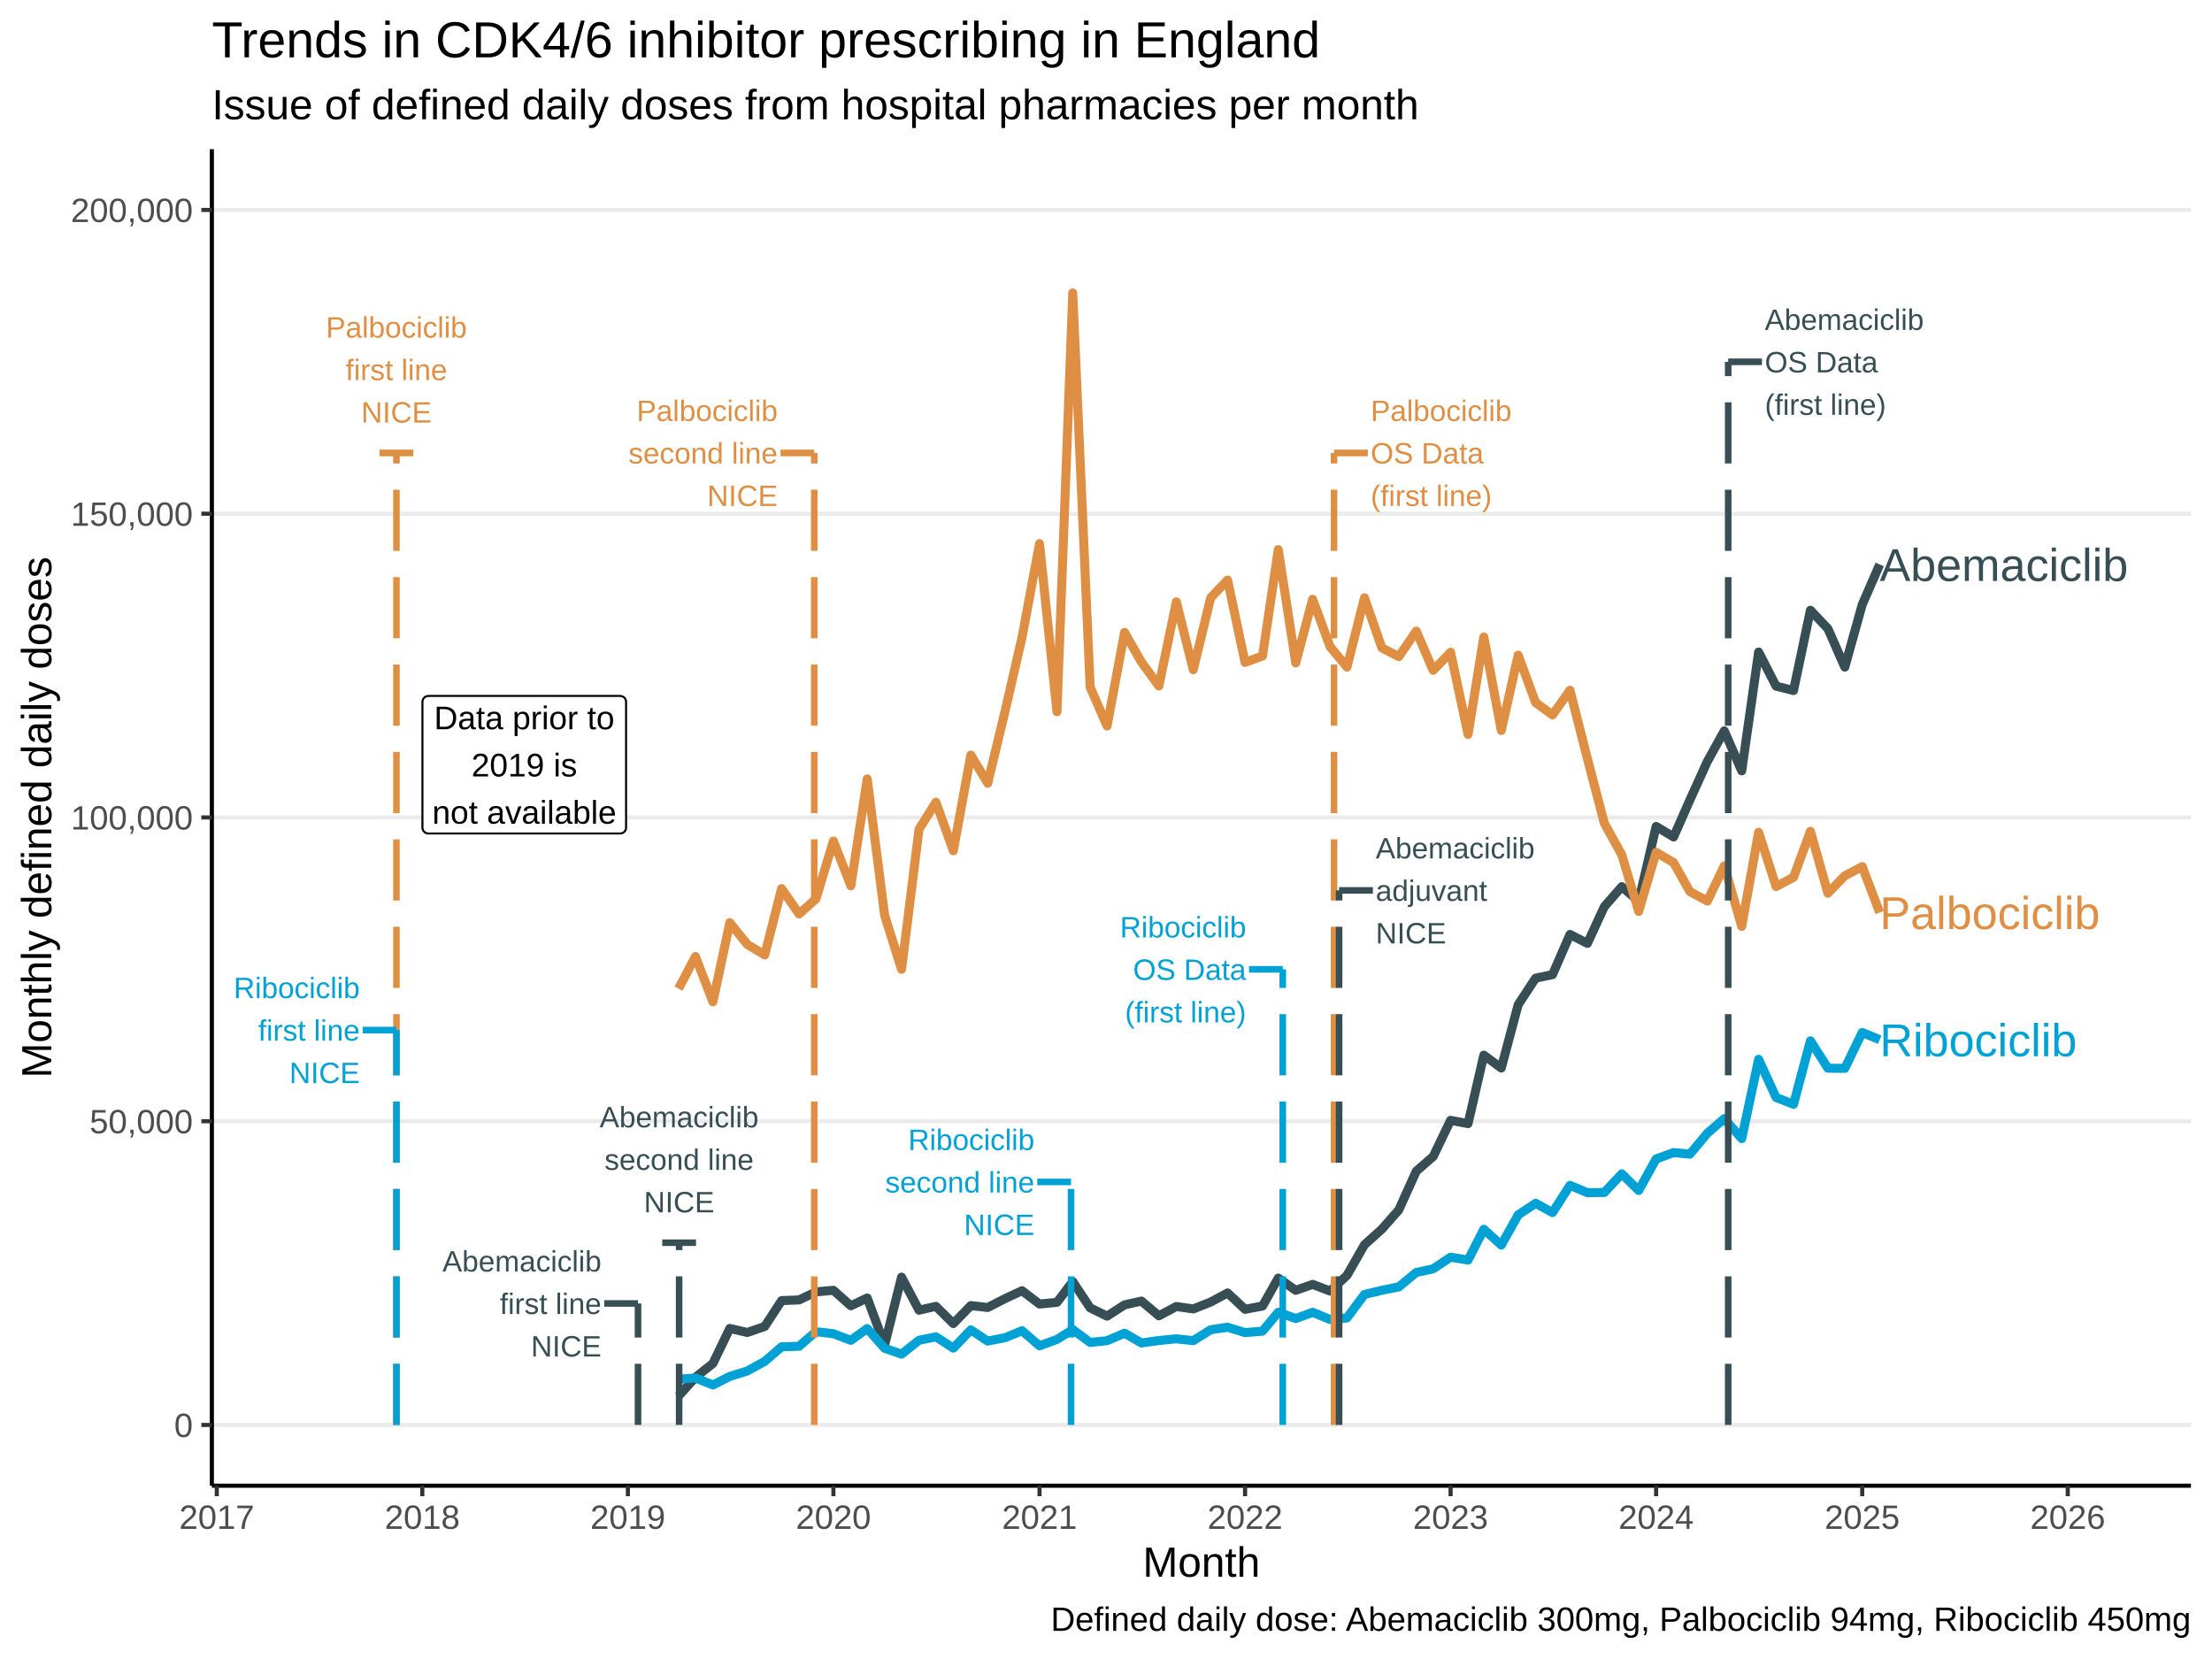
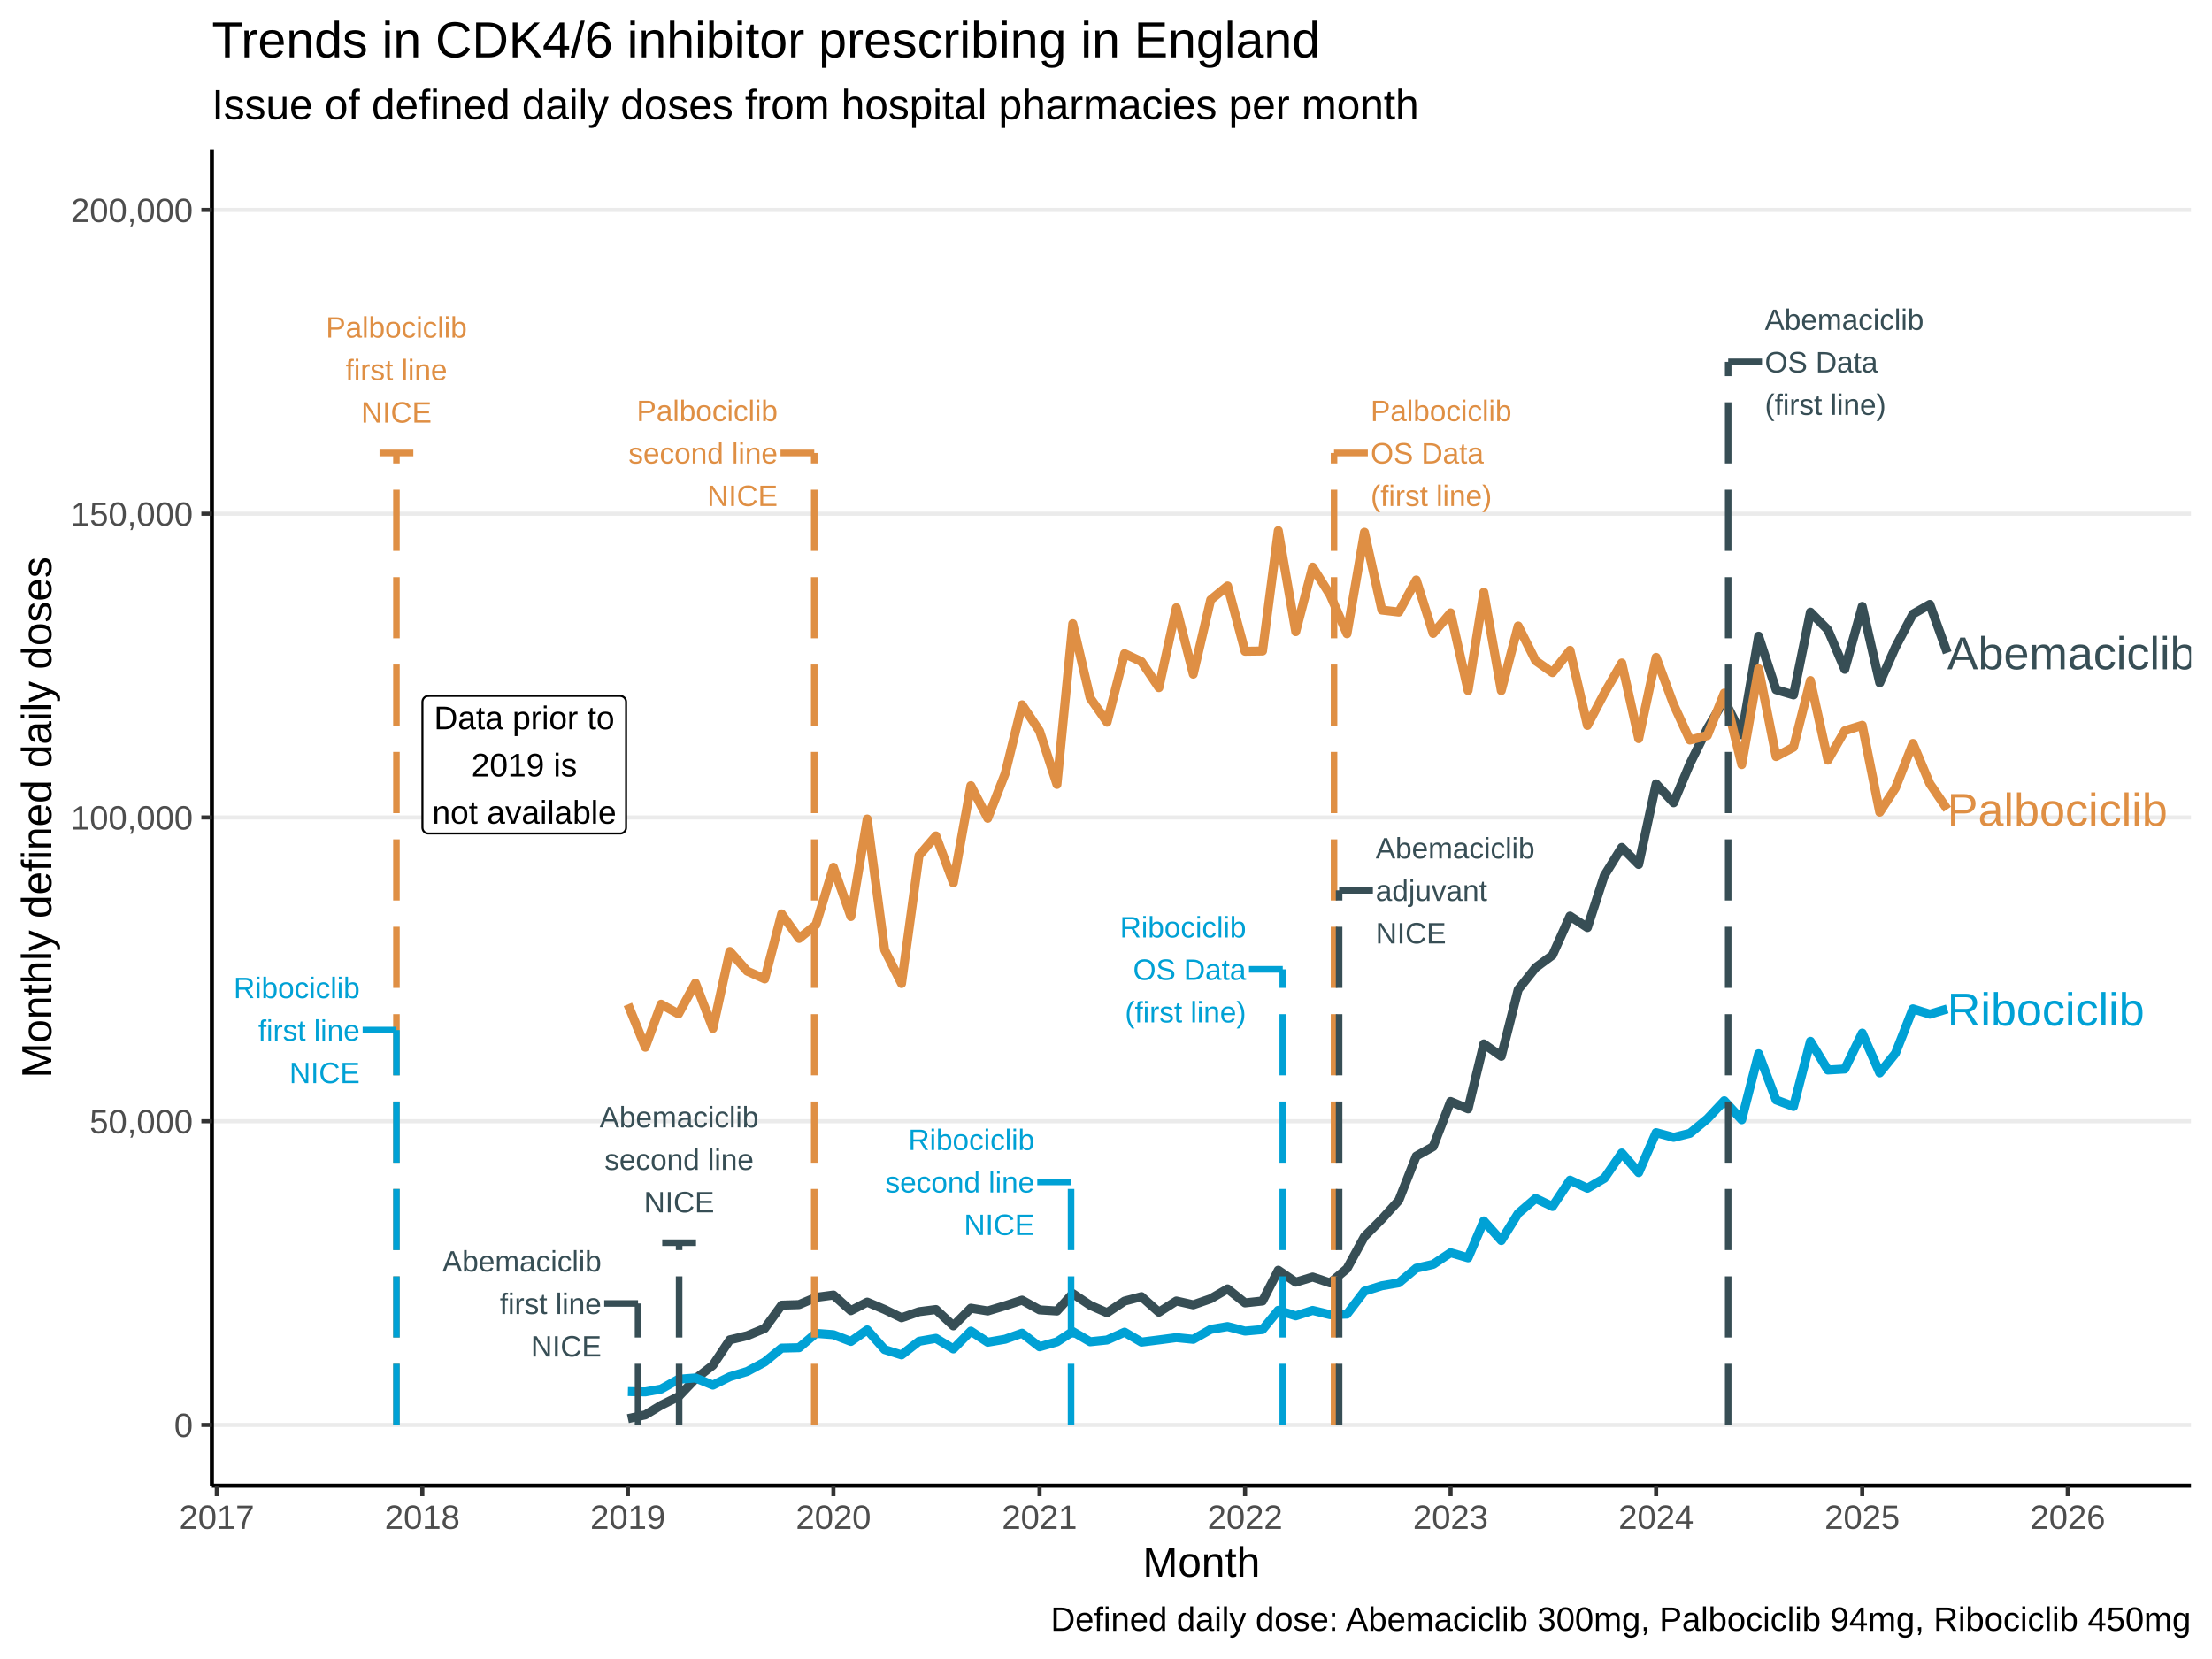
<svg xmlns="http://www.w3.org/2000/svg" class="svglite" width="576.00pt" height="432.00pt" viewBox="0 0 576.00 432.00">
  <defs>
    <style type="text/css">
    .svglite line, .svglite polyline, .svglite polygon, .svglite path, .svglite rect, .svglite circle {
      fill: none;
      stroke: #000000;
      stroke-linecap: round;
      stroke-linejoin: round;
      stroke-miterlimit: 10.00;
    }
    .svglite text {
      white-space: pre;
    }
  </style>
  </defs>
  <rect width="100%" height="100%" style="stroke: none; fill: #FFFFFF;" />
  <defs>
    <clipPath id="cpMC4wMHw1NzYuMDB8MC4wMHw0MzIuMDA=">
      <rect x="0.00" y="0.00" width="576.00" height="432.00" />
    </clipPath>
  </defs>
  <g clip-path="url(#cpMC4wMHw1NzYuMDB8MC4wMHw0MzIuMDA=)">
    <rect x="0.00" y="0" width="576.00" height="432.00" style="stroke-width: 1.07; stroke: #FFFFFF; fill: #FFFFFF;" />
  </g>
  <defs>
    <clipPath id="cpNTUuMTd8NTcwLjUyfDM4Ljg1fDM4Ni44Nw==">
      <rect x="55.17" y="38.85" width="515.35" height="348.02" />
    </clipPath>
  </defs>
  <g clip-path="url(#cpNTUuMTd8NTcwLjUyfDM4Ljg1fDM4Ni44Nw==)">
    <rect x="55.17" y="38.85" width="515.35" height="348.02" style="stroke-width: 1.07; stroke: none; fill: #FFFFFF;" />
    <polyline points="55.17,371.05 570.52,371.05 " style="stroke-width: 1.07; stroke: #EBEBEB; stroke-linecap: butt;" />
    <polyline points="55.17,291.96 570.52,291.96 " style="stroke-width: 1.07; stroke: #EBEBEB; stroke-linecap: butt;" />
    <polyline points="55.17,212.86 570.52,212.86 " style="stroke-width: 1.07; stroke: #EBEBEB; stroke-linecap: butt;" />
    <polyline points="55.17,133.77 570.52,133.77 " style="stroke-width: 1.07; stroke: #EBEBEB; stroke-linecap: butt;" />
    <polyline points="55.17,54.67 570.52,54.67 " style="stroke-width: 1.07; stroke: #EBEBEB; stroke-linecap: butt;" />
-     <polyline points="176.69,363.54 181.09,358.65 185.64,355.04 190.04,345.92 194.58,346.98 199.13,345.41 203.53,338.67 208.07,338.50 212.47,336.40 217.02,335.99 221.56,340.02 225.82,337.99 230.36,350.22 234.76,332.57 239.31,341.17 243.71,340.17 248.25,344.65 252.80,339.97 257.20,340.47 261.74,338.14 266.14,336.10 270.69,339.57 275.23,339.13 279.34,333.73 283.88,340.57 288.28,342.72 292.83,339.78 297.23,338.80 301.77,342.63 306.32,340.21 310.72,340.84 315.26,339.05 319.66,336.68 324.21,340.94 328.76,340.08 332.86,332.81 337.41,336.00 341.81,334.45 346.35,336.19 350.75,332.11 355.30,324.14 359.84,320.05 364.24,315.07 368.79,304.98 373.19,301.16 377.73,291.73 382.28,292.58 386.38,274.76 390.93,278.11 395.33,261.62 399.87,254.71 404.27,253.79 408.82,243.33 413.36,245.65 417.76,236.09 422.31,230.89 426.71,234.68 431.25,215.20 435.80,217.94 440.05,208.30 444.60,198.25 449.00,190.32 453.54,200.73 457.94,169.79 462.49,178.67 467.03,179.81 471.43,158.91 475.98,163.71 480.38,173.71 484.92,157.44 489.47,146.98 " style="stroke-width: 2.35; stroke: #374E55; stroke-linecap: butt;" />
-     <polyline points="176.69,257.44 181.09,249.08 185.64,260.87 190.04,240.26 194.58,245.92 199.13,248.66 203.53,231.39 208.07,238.00 212.47,234.08 217.02,219.01 221.56,230.66 225.82,202.83 230.36,238.38 234.76,252.40 239.31,215.94 243.71,208.90 248.25,221.54 252.80,196.61 257.20,203.94 261.74,185.06 266.14,165.96 270.69,141.57 275.23,185.32 279.34,76.29 283.88,178.96 288.28,189.05 292.83,164.68 297.23,172.42 301.77,178.61 306.32,156.72 310.72,174.39 315.26,155.67 319.66,151.05 324.21,172.49 328.76,170.81 332.86,143.13 337.41,172.62 341.81,156.05 346.35,168.39 350.75,173.71 355.30,155.67 359.84,168.70 364.24,170.98 368.79,164.35 373.19,174.56 377.73,169.86 382.28,191.23 386.38,165.87 390.93,190.21 395.33,170.61 399.87,182.96 404.27,186.17 408.82,179.75 413.36,197.56 417.76,214.37 422.31,222.60 426.71,237.33 431.25,221.94 435.80,224.62 440.05,232.17 444.60,234.64 449.00,225.45 453.54,241.24 457.94,216.71 462.49,230.85 467.03,228.45 471.43,216.47 475.98,232.59 480.38,228.05 484.92,225.67 489.47,237.62 " style="stroke-width: 2.35; stroke: #DF8F44; stroke-linecap: butt;" />
-     <polyline points="176.69,359.15 181.09,358.82 185.64,360.64 190.04,358.41 194.58,357.01 199.13,354.50 203.53,350.71 208.07,350.56 212.47,346.77 217.02,347.30 221.56,349.02 225.82,345.96 230.36,351.09 234.76,352.61 239.31,349.00 243.71,348.11 248.25,351.04 252.80,346.30 257.20,349.22 261.74,348.33 266.14,346.52 270.69,350.45 275.23,348.78 279.34,346.23 283.88,349.57 288.28,349.11 292.83,347.16 297.23,349.71 301.77,349.07 306.32,348.62 310.72,349.10 315.26,346.26 319.66,345.61 324.21,347.01 328.76,346.63 332.86,341.71 337.41,343.35 341.81,341.72 346.35,343.59 350.75,343.18 355.30,337.08 359.84,335.99 364.24,335.10 368.79,331.35 373.19,330.39 377.73,327.37 382.28,328.12 386.38,320.11 390.93,324.21 395.33,316.36 399.87,313.34 404.27,315.75 408.82,308.66 413.36,310.57 417.76,310.52 422.31,305.67 426.71,310.00 431.25,301.79 435.80,300.13 440.05,300.54 444.60,295.08 449.00,291.29 453.54,296.48 457.94,275.85 462.49,285.78 467.03,287.55 471.43,271.03 475.98,278.16 480.38,278.20 484.92,268.86 489.47,270.74 " style="stroke-width: 2.35; stroke: #00A1D5; stroke-linecap: butt;" />
+     <polyline points="163.50,369.41 168.04,368.43 172.15,365.93 176.69,363.68 181.09,359.04 185.64,355.50 190.04,348.89 194.58,347.81 199.13,345.91 203.53,339.86 208.07,339.71 212.47,337.84 217.02,337.23 221.56,341.29 225.82,339.07 230.36,340.99 234.76,343.14 239.31,341.56 243.71,341.00 248.25,345.24 252.80,340.65 257.20,341.37 261.74,340.00 266.14,338.56 270.69,341.09 275.23,341.38 279.34,336.85 283.88,339.89 288.28,341.83 292.83,338.80 297.23,337.65 301.77,341.69 306.32,338.78 310.72,339.77 315.26,338.19 319.66,335.63 324.21,339.27 328.76,338.78 332.86,330.77 337.41,333.88 341.81,332.54 346.35,334.07 350.75,330.35 355.30,321.99 359.84,317.45 364.24,312.58 368.79,301.05 373.19,298.59 377.73,286.83 382.28,288.74 386.38,271.83 390.93,275.05 395.33,257.69 399.87,251.98 404.27,248.72 408.82,238.54 413.36,241.53 417.76,228.00 422.31,220.67 426.71,225.10 431.25,204.11 435.80,209.04 440.05,198.88 444.60,189.68 449.00,182.29 453.54,191.33 457.94,165.66 462.49,179.60 467.03,180.95 471.43,159.40 475.98,164.02 480.38,174.29 484.92,157.90 489.47,177.80 493.57,168.53 498.12,159.89 502.52,157.38 507.06,169.97 " style="stroke-width: 2.35; stroke: #374E55; stroke-linecap: butt;" />
+     <polyline points="163.50,261.54 168.04,272.69 172.15,261.49 176.69,264.02 181.09,255.99 185.64,267.80 190.04,247.75 194.58,252.88 199.13,254.91 203.53,237.98 208.07,244.37 212.47,240.82 217.02,225.83 221.56,238.66 225.82,213.27 230.36,247.35 234.76,256.11 239.31,222.78 243.71,217.67 248.25,229.91 252.80,204.59 257.20,213.08 261.74,201.44 266.14,183.53 270.69,190.34 275.23,204.27 279.34,162.41 283.88,181.75 288.28,188.06 292.83,170.21 297.23,172.29 301.77,179.06 306.32,158.25 310.72,175.55 315.26,156.19 319.66,152.58 324.21,169.58 328.76,169.52 332.86,138.18 337.41,164.49 341.81,147.67 346.35,154.90 350.75,165.03 355.30,138.60 359.84,158.86 364.24,159.38 368.79,151.02 373.19,164.94 377.73,159.58 382.28,179.81 386.38,154.21 390.93,179.83 395.33,163.00 399.87,172.05 404.27,175.15 408.82,169.35 413.36,188.90 417.76,180.53 422.31,172.64 426.71,192.34 431.25,171.18 435.80,183.45 440.05,192.70 444.60,191.53 449.00,180.48 453.54,199.10 457.94,174.12 462.49,197.01 467.03,194.57 471.43,177.22 475.98,197.94 480.38,190.29 484.92,188.86 489.47,211.49 493.57,205.19 498.12,193.58 502.52,204.07 507.06,210.73 " style="stroke-width: 2.35; stroke: #DF8F44; stroke-linecap: butt;" />
+     <polyline points="163.50,362.36 168.04,362.45 172.15,361.71 176.69,359.15 181.09,358.82 185.64,360.68 190.04,358.50 194.58,357.12 199.13,354.66 203.53,351.04 208.07,350.93 212.47,347.20 217.02,347.55 221.56,349.30 225.82,346.30 230.36,351.43 234.76,352.81 239.31,349.27 243.71,348.50 248.25,351.25 252.80,346.62 257.20,349.51 261.74,348.73 266.14,347.16 270.69,350.69 275.23,349.41 279.34,346.73 283.88,349.39 288.28,348.93 292.83,346.89 297.23,349.48 301.77,348.91 306.32,348.31 310.72,348.75 315.26,346.17 319.66,345.43 324.21,346.62 328.76,346.21 332.86,341.20 337.41,342.64 341.81,341.23 346.35,342.34 350.75,342.19 355.30,336.22 359.84,334.81 364.24,334.05 368.79,330.24 373.19,329.24 377.73,326.20 382.28,327.54 386.38,317.93 390.93,323.03 395.33,315.96 399.87,312.07 404.27,314.17 408.82,307.31 413.36,309.42 417.76,306.84 422.31,300.24 426.71,305.34 431.25,294.93 435.80,296.17 440.05,295.11 444.60,291.33 449.00,286.64 453.54,291.57 457.94,274.39 462.49,286.43 467.03,288.13 471.43,271.16 475.98,278.63 480.38,278.37 484.92,269.01 489.47,279.38 493.57,274.28 498.12,262.70 502.52,264.09 507.06,262.72 " style="stroke-width: 2.35; stroke: #00A1D5; stroke-linecap: butt;" />
    <polygon points="111.54,217.04 161.49,217.04 161.43,217.04 161.68,217.03 161.92,216.98 162.15,216.89 162.36,216.77 162.56,216.61 162.72,216.43 162.85,216.22 162.95,215.99 163.01,215.75 163.03,215.51 163.03,215.51 163.03,182.76 163.03,182.76 163.01,182.51 162.95,182.27 162.85,182.05 162.72,181.84 162.56,181.65 162.36,181.50 162.15,181.37 161.92,181.29 161.68,181.24 161.49,181.22 111.54,181.22 111.73,181.24 111.48,181.23 111.23,181.26 111.00,181.32 110.77,181.43 110.57,181.57 110.39,181.74 110.24,181.94 110.13,182.16 110.05,182.39 110.01,182.64 110.00,182.76 110.00,215.51 110.01,215.38 110.01,215.63 110.05,215.87 110.13,216.11 110.24,216.33 110.39,216.52 110.57,216.70 110.77,216.84 111.00,216.94 111.23,217.01 111.48,217.04 " style="stroke-width: 0.53; fill: #FFFFFF;" />
    <text x="136.52" y="189.90" text-anchor="middle" style="font-size: 8.54px; font-family: &quot;Arial&quot;;" textLength="46.94px" lengthAdjust="spacingAndGlyphs">Data prior to</text>
    <text x="136.52" y="202.19" text-anchor="middle" style="font-size: 8.54px; font-family: &quot;Arial&quot;;" textLength="27.51px" lengthAdjust="spacingAndGlyphs">2019 is</text>
    <text x="136.52" y="214.48" text-anchor="middle" style="font-size: 8.54px; font-family: &quot;Arial&quot;;" textLength="47.90px" lengthAdjust="spacingAndGlyphs">not available</text>
-     <text x="489.47" y="151.28" style="font-size: 12.00px;fill: #374E55; font-family: &quot;Arial&quot;;" textLength="64.71px" lengthAdjust="spacingAndGlyphs">Abemaciclib</text>
-     <text x="489.47" y="241.92" style="font-size: 12.00px;fill: #DF8F44; font-family: &quot;Arial&quot;;" textLength="57.37px" lengthAdjust="spacingAndGlyphs">Palbociclib</text>
-     <text x="489.47" y="275.04" style="font-size: 12.00px;fill: #00A1D5; font-family: &quot;Arial&quot;;" textLength="51.36px" lengthAdjust="spacingAndGlyphs">Ribociclib</text>
+     <text x="507.06" y="174.27" style="font-size: 12.00px;fill: #374E55; font-family: &quot;Arial&quot;;" textLength="64.71px" lengthAdjust="spacingAndGlyphs">Abemaciclib</text>
+     <text x="507.06" y="215.03" style="font-size: 12.00px;fill: #DF8F44; font-family: &quot;Arial&quot;;" textLength="57.37px" lengthAdjust="spacingAndGlyphs">Palbociclib</text>
+     <text x="507.06" y="267.02" style="font-size: 12.00px;fill: #00A1D5; font-family: &quot;Arial&quot;;" textLength="51.36px" lengthAdjust="spacingAndGlyphs">Ribociclib</text>
    <line x1="103.23" y1="371.05" x2="103.23" y2="117.95" style="stroke-width: 1.71; stroke: #DF8F44; stroke-dasharray: 15.93,6.83; stroke-linecap: butt;" />
    <line x1="212.03" y1="371.05" x2="212.03" y2="117.95" style="stroke-width: 1.71; stroke: #DF8F44; stroke-dasharray: 15.93,6.83; stroke-linecap: butt;" />
    <line x1="347.38" y1="371.05" x2="347.38" y2="117.95" style="stroke-width: 1.71; stroke: #DF8F44; stroke-dasharray: 15.93,6.83; stroke-linecap: butt;" />
    <line x1="450.02" y1="371.05" x2="450.02" y2="94.22" style="stroke-width: 1.71; stroke: #374E55; stroke-dasharray: 15.93,6.83; stroke-linecap: butt;" />
    <line x1="166.14" y1="371.05" x2="166.14" y2="339.42" style="stroke-width: 1.71; stroke: #374E55; stroke-dasharray: 15.93,6.83; stroke-linecap: butt;" />
    <line x1="176.84" y1="371.05" x2="176.84" y2="323.60" style="stroke-width: 1.71; stroke: #374E55; stroke-dasharray: 15.93,6.83; stroke-linecap: butt;" />
    <line x1="348.70" y1="371.05" x2="348.70" y2="231.85" style="stroke-width: 1.71; stroke: #374E55; stroke-dasharray: 15.93,6.83; stroke-linecap: butt;" />
    <line x1="103.23" y1="371.05" x2="103.23" y2="268.23" style="stroke-width: 1.71; stroke: #00A1D5; stroke-dasharray: 15.93,6.83; stroke-linecap: butt;" />
    <line x1="278.90" y1="371.05" x2="278.90" y2="307.78" style="stroke-width: 1.71; stroke: #00A1D5; stroke-dasharray: 15.93,6.83; stroke-linecap: butt;" />
    <line x1="334.03" y1="371.05" x2="334.03" y2="252.41" style="stroke-width: 1.71; stroke: #00A1D5; stroke-dasharray: 15.93,6.83; stroke-linecap: butt;" />
    <line x1="212.03" y1="117.95" x2="203.24" y2="117.95" style="stroke-width: 1.71; stroke: #DF8F44; stroke-dasharray: 15.93,6.83; stroke-linecap: butt;" />
    <line x1="166.14" y1="339.42" x2="157.34" y2="339.42" style="stroke-width: 1.71; stroke: #374E55; stroke-dasharray: 15.93,6.83; stroke-linecap: butt;" />
    <line x1="103.23" y1="268.23" x2="94.43" y2="268.23" style="stroke-width: 1.71; stroke: #00A1D5; stroke-dasharray: 15.93,6.83; stroke-linecap: butt;" />
    <line x1="278.90" y1="307.78" x2="270.10" y2="307.78" style="stroke-width: 1.71; stroke: #00A1D5; stroke-dasharray: 15.93,6.83; stroke-linecap: butt;" />
    <line x1="334.03" y1="252.41" x2="325.24" y2="252.41" style="stroke-width: 1.71; stroke: #00A1D5; stroke-dasharray: 15.93,6.83; stroke-linecap: butt;" />
    <line x1="347.38" y1="117.95" x2="356.18" y2="117.95" style="stroke-width: 1.71; stroke: #DF8F44; stroke-dasharray: 15.93,6.83; stroke-linecap: butt;" />
    <line x1="450.02" y1="94.22" x2="458.82" y2="94.22" style="stroke-width: 1.71; stroke: #374E55; stroke-dasharray: 15.93,6.83; stroke-linecap: butt;" />
    <line x1="348.70" y1="231.85" x2="357.50" y2="231.85" style="stroke-width: 1.71; stroke: #374E55; stroke-dasharray: 15.93,6.83; stroke-linecap: butt;" />
    <line x1="98.83" y1="117.95" x2="107.63" y2="117.95" style="stroke-width: 1.71; stroke: #DF8F44; stroke-dasharray: 15.93,6.83; stroke-linecap: butt;" />
    <line x1="172.44" y1="323.60" x2="181.24" y2="323.60" style="stroke-width: 1.71; stroke: #374E55; stroke-dasharray: 15.93,6.83; stroke-linecap: butt;" />
    <text x="202.50" y="109.63" text-anchor="end" style="font-size: 7.68px;fill: #DF8F44; font-family: &quot;Arial&quot;;" textLength="36.70px" lengthAdjust="spacingAndGlyphs">Palbociclib</text>
    <text x="202.50" y="120.69" text-anchor="end" style="font-size: 7.68px;fill: #DF8F44; font-family: &quot;Arial&quot;;" textLength="38.84px" lengthAdjust="spacingAndGlyphs">second line</text>
    <text x="202.50" y="131.76" text-anchor="end" style="font-size: 7.68px;fill: #DF8F44; font-family: &quot;Arial&quot;;" textLength="18.34px" lengthAdjust="spacingAndGlyphs">NICE</text>
    <text x="156.61" y="331.10" text-anchor="end" style="font-size: 7.68px;fill: #374E55; font-family: &quot;Arial&quot;;" textLength="41.39px" lengthAdjust="spacingAndGlyphs">Abemaciclib</text>
    <text x="156.61" y="342.16" text-anchor="end" style="font-size: 7.68px;fill: #374E55; font-family: &quot;Arial&quot;;" textLength="26.45px" lengthAdjust="spacingAndGlyphs">first line</text>
    <text x="156.61" y="353.23" text-anchor="end" style="font-size: 7.68px;fill: #374E55; font-family: &quot;Arial&quot;;" textLength="18.34px" lengthAdjust="spacingAndGlyphs">NICE</text>
    <text x="93.70" y="259.91" text-anchor="end" style="font-size: 7.68px;fill: #00A1D5; font-family: &quot;Arial&quot;;" textLength="32.85px" lengthAdjust="spacingAndGlyphs">Ribociclib</text>
    <text x="93.70" y="270.98" text-anchor="end" style="font-size: 7.68px;fill: #00A1D5; font-family: &quot;Arial&quot;;" textLength="26.45px" lengthAdjust="spacingAndGlyphs">first line</text>
    <text x="93.70" y="282.04" text-anchor="end" style="font-size: 7.68px;fill: #00A1D5; font-family: &quot;Arial&quot;;" textLength="18.34px" lengthAdjust="spacingAndGlyphs">NICE</text>
    <text x="269.37" y="299.46" text-anchor="end" style="font-size: 7.68px;fill: #00A1D5; font-family: &quot;Arial&quot;;" textLength="32.85px" lengthAdjust="spacingAndGlyphs">Ribociclib</text>
    <text x="269.37" y="310.52" text-anchor="end" style="font-size: 7.68px;fill: #00A1D5; font-family: &quot;Arial&quot;;" textLength="38.84px" lengthAdjust="spacingAndGlyphs">second line</text>
    <text x="269.37" y="321.59" text-anchor="end" style="font-size: 7.68px;fill: #00A1D5; font-family: &quot;Arial&quot;;" textLength="18.34px" lengthAdjust="spacingAndGlyphs">NICE</text>
    <text x="324.50" y="244.10" text-anchor="end" style="font-size: 7.68px;fill: #00A1D5; font-family: &quot;Arial&quot;;" textLength="32.85px" lengthAdjust="spacingAndGlyphs">Ribociclib</text>
    <text x="324.50" y="255.16" text-anchor="end" style="font-size: 7.68px;fill: #00A1D5; font-family: &quot;Arial&quot;;" textLength="29.43px" lengthAdjust="spacingAndGlyphs">OS Data</text>
    <text x="324.50" y="266.22" text-anchor="end" style="font-size: 7.68px;fill: #00A1D5; font-family: &quot;Arial&quot;;" textLength="31.56px" lengthAdjust="spacingAndGlyphs">(first line)</text>
    <text x="356.91" y="109.63" style="font-size: 7.68px;fill: #DF8F44; font-family: &quot;Arial&quot;;" textLength="36.70px" lengthAdjust="spacingAndGlyphs">Palbociclib</text>
    <text x="356.91" y="120.69" style="font-size: 7.68px;fill: #DF8F44; font-family: &quot;Arial&quot;;" textLength="29.43px" lengthAdjust="spacingAndGlyphs">OS Data</text>
    <text x="356.91" y="131.76" style="font-size: 7.68px;fill: #DF8F44; font-family: &quot;Arial&quot;;" textLength="31.56px" lengthAdjust="spacingAndGlyphs">(first line)</text>
    <text x="459.55" y="85.90" style="font-size: 7.68px;fill: #374E55; font-family: &quot;Arial&quot;;" textLength="41.39px" lengthAdjust="spacingAndGlyphs">Abemaciclib</text>
    <text x="459.55" y="96.97" style="font-size: 7.68px;fill: #374E55; font-family: &quot;Arial&quot;;" textLength="29.43px" lengthAdjust="spacingAndGlyphs">OS Data</text>
    <text x="459.55" y="108.03" style="font-size: 7.68px;fill: #374E55; font-family: &quot;Arial&quot;;" textLength="31.56px" lengthAdjust="spacingAndGlyphs">(first line)</text>
    <text x="358.23" y="223.53" style="font-size: 7.68px;fill: #374E55; font-family: &quot;Arial&quot;;" textLength="41.39px" lengthAdjust="spacingAndGlyphs">Abemaciclib</text>
    <text x="358.23" y="234.59" style="font-size: 7.68px;fill: #374E55; font-family: &quot;Arial&quot;;" textLength="29.02px" lengthAdjust="spacingAndGlyphs">adjuvant</text>
    <text x="358.23" y="245.66" style="font-size: 7.68px;fill: #374E55; font-family: &quot;Arial&quot;;" textLength="18.34px" lengthAdjust="spacingAndGlyphs">NICE</text>
    <text x="103.23" y="87.91" text-anchor="middle" style="font-size: 7.68px;fill: #DF8F44; font-family: &quot;Arial&quot;;" textLength="36.70px" lengthAdjust="spacingAndGlyphs">Palbociclib</text>
    <text x="103.23" y="98.98" text-anchor="middle" style="font-size: 7.68px;fill: #DF8F44; font-family: &quot;Arial&quot;;" textLength="26.45px" lengthAdjust="spacingAndGlyphs">first line</text>
    <text x="103.23" y="110.04" text-anchor="middle" style="font-size: 7.68px;fill: #DF8F44; font-family: &quot;Arial&quot;;" textLength="18.34px" lengthAdjust="spacingAndGlyphs">NICE</text>
    <text x="176.84" y="293.56" text-anchor="middle" style="font-size: 7.68px;fill: #374E55; font-family: &quot;Arial&quot;;" textLength="41.39px" lengthAdjust="spacingAndGlyphs">Abemaciclib</text>
    <text x="176.84" y="304.63" text-anchor="middle" style="font-size: 7.68px;fill: #374E55; font-family: &quot;Arial&quot;;" textLength="38.84px" lengthAdjust="spacingAndGlyphs">second line</text>
    <text x="176.84" y="315.69" text-anchor="middle" style="font-size: 7.68px;fill: #374E55; font-family: &quot;Arial&quot;;" textLength="18.34px" lengthAdjust="spacingAndGlyphs">NICE</text>
  </g>
  <g clip-path="url(#cpMC4wMHw1NzYuMDB8MC4wMHw0MzIuMDA=)">
    <polyline points="55.17,386.87 55.17,38.85 " style="stroke-width: 1.07; stroke-linecap: butt;" />
    <text x="50.24" y="374.20" text-anchor="end" style="font-size: 8.80px;fill: #4D4D4D; font-family: &quot;Arial&quot;;" textLength="4.90px" lengthAdjust="spacingAndGlyphs">0</text>
    <text x="50.24" y="295.11" text-anchor="end" style="font-size: 8.80px;fill: #4D4D4D; font-family: &quot;Arial&quot;;" textLength="26.93px" lengthAdjust="spacingAndGlyphs">50,000</text>
    <text x="50.24" y="216.01" text-anchor="end" style="font-size: 8.80px;fill: #4D4D4D; font-family: &quot;Arial&quot;;" textLength="31.82px" lengthAdjust="spacingAndGlyphs">100,000</text>
    <text x="50.24" y="136.92" text-anchor="end" style="font-size: 8.80px;fill: #4D4D4D; font-family: &quot;Arial&quot;;" textLength="31.82px" lengthAdjust="spacingAndGlyphs">150,000</text>
    <text x="50.24" y="57.82" text-anchor="end" style="font-size: 8.80px;fill: #4D4D4D; font-family: &quot;Arial&quot;;" textLength="31.82px" lengthAdjust="spacingAndGlyphs">200,000</text>
    <polyline points="52.43,371.05 55.17,371.05 " style="stroke-width: 1.07; stroke: #333333; stroke-linecap: butt;" />
    <polyline points="52.43,291.96 55.17,291.96 " style="stroke-width: 1.07; stroke: #333333; stroke-linecap: butt;" />
    <polyline points="52.43,212.86 55.17,212.86 " style="stroke-width: 1.07; stroke: #333333; stroke-linecap: butt;" />
    <polyline points="52.43,133.77 55.17,133.77 " style="stroke-width: 1.07; stroke: #333333; stroke-linecap: butt;" />
    <polyline points="52.43,54.67 55.17,54.67 " style="stroke-width: 1.07; stroke: #333333; stroke-linecap: butt;" />
    <polyline points="55.17,386.87 570.52,386.87 " style="stroke-width: 1.07; stroke-linecap: butt;" />
    <polyline points="56.45,389.61 56.45,386.87 " style="stroke-width: 1.07; stroke: #333333; stroke-linecap: butt;" />
    <polyline points="109.97,389.61 109.97,386.87 " style="stroke-width: 1.07; stroke: #333333; stroke-linecap: butt;" />
    <polyline points="163.50,389.61 163.50,386.87 " style="stroke-width: 1.07; stroke: #333333; stroke-linecap: butt;" />
    <polyline points="217.02,389.61 217.02,386.87 " style="stroke-width: 1.07; stroke: #333333; stroke-linecap: butt;" />
    <polyline points="270.69,389.61 270.69,386.87 " style="stroke-width: 1.07; stroke: #333333; stroke-linecap: butt;" />
    <polyline points="324.21,389.61 324.21,386.87 " style="stroke-width: 1.07; stroke: #333333; stroke-linecap: butt;" />
    <polyline points="377.73,389.61 377.73,386.87 " style="stroke-width: 1.07; stroke: #333333; stroke-linecap: butt;" />
    <polyline points="431.25,389.61 431.25,386.87 " style="stroke-width: 1.07; stroke: #333333; stroke-linecap: butt;" />
    <polyline points="484.92,389.61 484.92,386.87 " style="stroke-width: 1.07; stroke: #333333; stroke-linecap: butt;" />
    <polyline points="538.44,389.61 538.44,386.87 " style="stroke-width: 1.07; stroke: #333333; stroke-linecap: butt;" />
    <text x="56.45" y="398.11" text-anchor="middle" style="font-size: 8.80px;fill: #4D4D4D; font-family: &quot;Arial&quot;;" textLength="19.58px" lengthAdjust="spacingAndGlyphs">2017</text>
    <text x="109.97" y="398.11" text-anchor="middle" style="font-size: 8.80px;fill: #4D4D4D; font-family: &quot;Arial&quot;;" textLength="19.58px" lengthAdjust="spacingAndGlyphs">2018</text>
    <text x="163.50" y="398.11" text-anchor="middle" style="font-size: 8.80px;fill: #4D4D4D; font-family: &quot;Arial&quot;;" textLength="19.58px" lengthAdjust="spacingAndGlyphs">2019</text>
    <text x="217.02" y="398.11" text-anchor="middle" style="font-size: 8.80px;fill: #4D4D4D; font-family: &quot;Arial&quot;;" textLength="19.58px" lengthAdjust="spacingAndGlyphs">2020</text>
    <text x="270.69" y="398.11" text-anchor="middle" style="font-size: 8.80px;fill: #4D4D4D; font-family: &quot;Arial&quot;;" textLength="19.58px" lengthAdjust="spacingAndGlyphs">2021</text>
    <text x="324.21" y="398.11" text-anchor="middle" style="font-size: 8.80px;fill: #4D4D4D; font-family: &quot;Arial&quot;;" textLength="19.58px" lengthAdjust="spacingAndGlyphs">2022</text>
    <text x="377.73" y="398.11" text-anchor="middle" style="font-size: 8.80px;fill: #4D4D4D; font-family: &quot;Arial&quot;;" textLength="19.58px" lengthAdjust="spacingAndGlyphs">2023</text>
    <text x="431.25" y="398.11" text-anchor="middle" style="font-size: 8.80px;fill: #4D4D4D; font-family: &quot;Arial&quot;;" textLength="19.58px" lengthAdjust="spacingAndGlyphs">2024</text>
    <text x="484.92" y="398.11" text-anchor="middle" style="font-size: 8.80px;fill: #4D4D4D; font-family: &quot;Arial&quot;;" textLength="19.58px" lengthAdjust="spacingAndGlyphs">2025</text>
    <text x="538.44" y="398.11" text-anchor="middle" style="font-size: 8.80px;fill: #4D4D4D; font-family: &quot;Arial&quot;;" textLength="19.58px" lengthAdjust="spacingAndGlyphs">2026</text>
    <text x="312.85" y="410.57" text-anchor="middle" style="font-size: 11.00px; font-family: &quot;Arial&quot;;" textLength="30.59px" lengthAdjust="spacingAndGlyphs">Month</text>
    <text transform="translate(13.36,212.86) rotate(-90)" text-anchor="middle" style="font-size: 11.00px; font-family: &quot;Arial&quot;;" textLength="135.79px" lengthAdjust="spacingAndGlyphs">Monthly defined daily doses</text>
    <text x="55.17" y="31.05" style="font-size: 11.00px; font-family: &quot;Arial&quot;;" textLength="314.40px" lengthAdjust="spacingAndGlyphs">Issue of defined daily doses from hospital pharmacies per month</text>
    <text x="55.17" y="14.93" style="font-size: 13.20px; font-family: &quot;Arial&quot;;" textLength="288.40px" lengthAdjust="spacingAndGlyphs">Trends in CDK4/6 inhibitor prescribing in England</text>
    <text x="570.52" y="424.67" text-anchor="end" style="font-size: 8.80px; font-family: &quot;Arial&quot;;" textLength="296.94px" lengthAdjust="spacingAndGlyphs">Defined daily dose: Abemaciclib 300mg, Palbociclib 94mg, Ribociclib 450mg</text>
  </g>
</svg>
